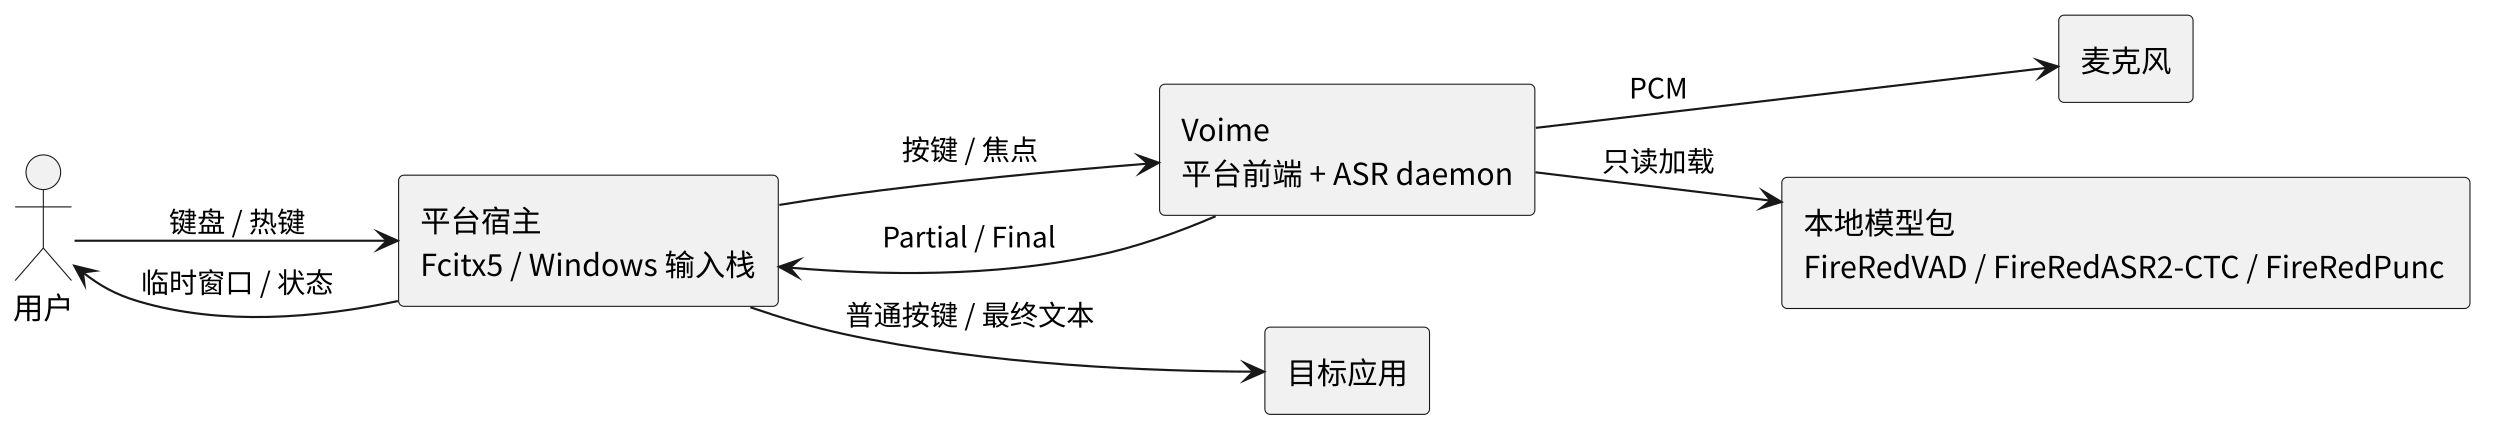
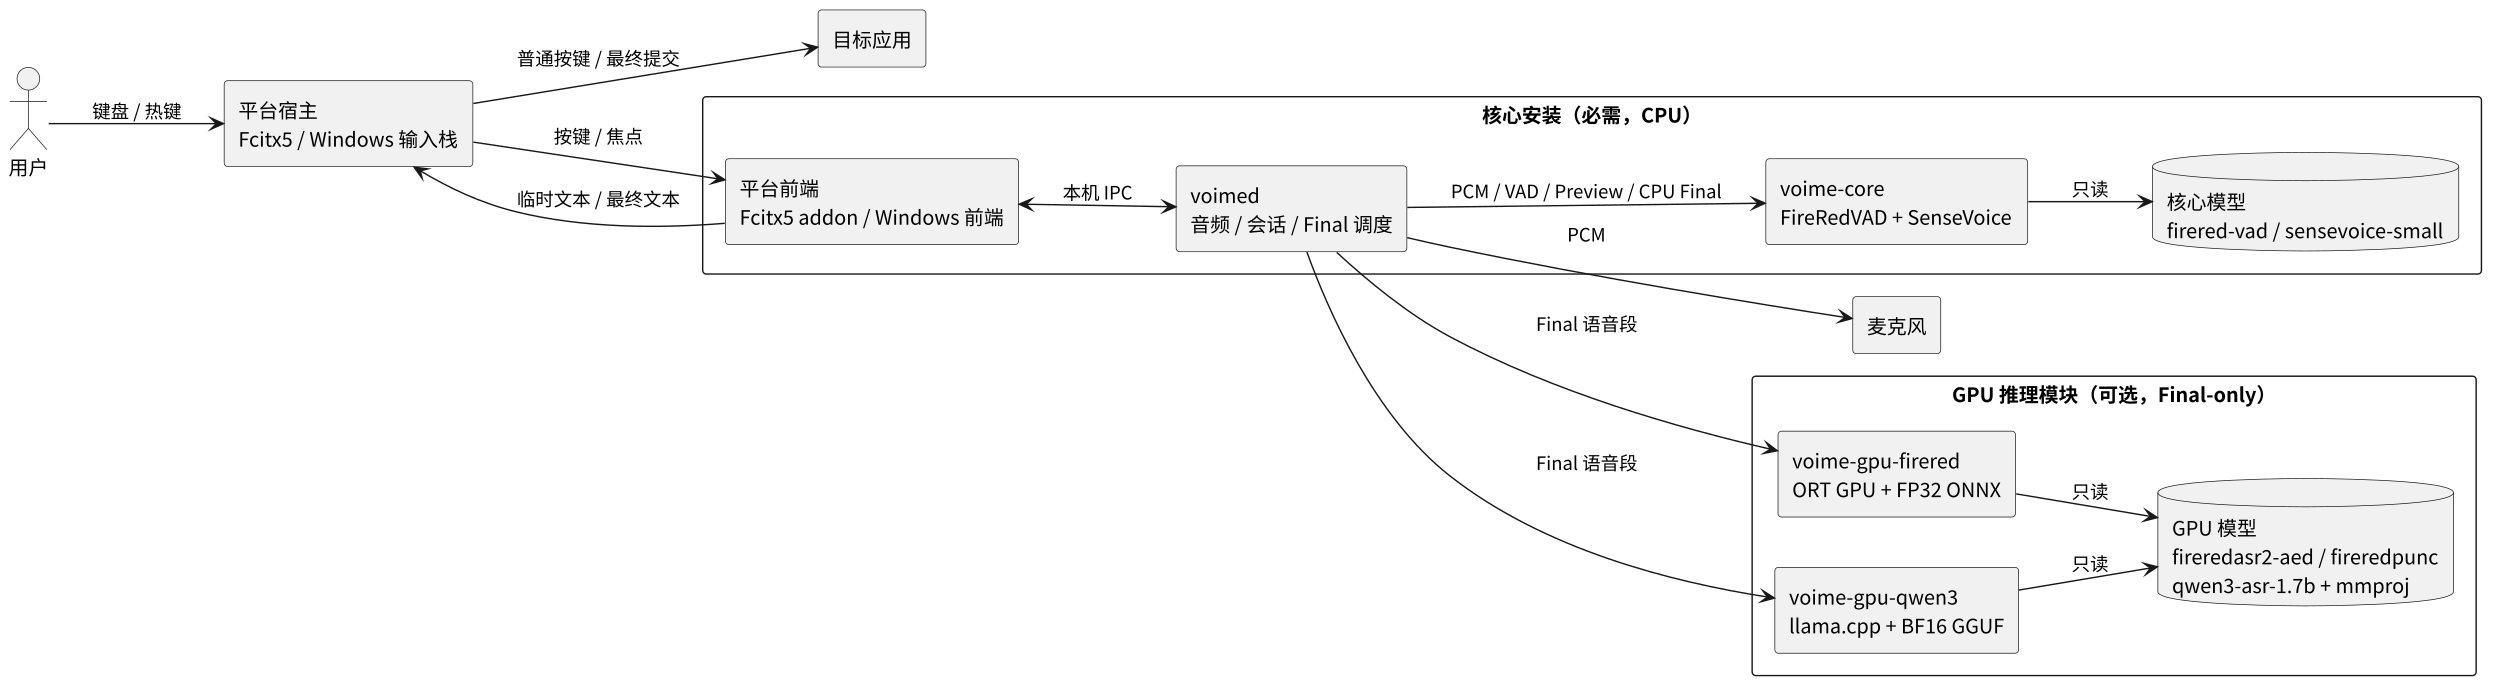
- <svg xmlns="http://www.w3.org/2000/svg" version="1.1" data-diagram-type="DESCRIPTION" style="width:1154px;height:205px;background:#FFFFFF;" width="1154px" height="205px" viewBox="0 0 1154 205" zoomAndPan="magnify" preserveAspectRatio="none" contentStyleType="text/css">
+ <svg xmlns="http://www.w3.org/2000/svg" version="1.1" data-diagram-type="DESCRIPTION" style="width:1762px;height:490px;background:#FFFFFF;" width="1762px" height="490px" viewBox="0 0 1762 490" zoomAndPan="magnify" preserveAspectRatio="none" contentStyleType="text/css">
  <defs />
  <g font-family="sans-serif" lengthAdjust="spacing">
-     <g class="entity" data-qualified-name="User" id="ent0001" data-source-line="6">
-       <ellipse cx="20" cy="79.5" rx="8" ry="8" fill="#F1F1F1" style="stroke:#181818;stroke-width:0.5;" />
-       <path d="M20,87.5 L20,114.5 M7,95.5 L33,95.5 M20,114.5 L7,129.5 M20,114.5 L33,129.5" style="stroke:#181818;stroke-width:0.5;" fill="none" />
-       <text x="6" y="147.24" fill="#000" font-size="14" textLength="28" font-family="'Noto Sans CJK SC'">用户</text>
+     <g class="cluster" data-qualified-name="........CPU." id="ent0005" data-source-line="12">
+       <rect x="495.26" y="68.14" width="1253.66" height="125" fill="none" style="stroke:#181818;stroke-width:1;" rx="2.5" ry="2.5" />
+       <text x="1044.593" y="86.38" fill="#000" font-size="14" textLength="154.993" font-weight="700" font-family="'Noto Sans CJK SC'">核心安装（必需，CPU）</text>
    </g>
-     <g class="entity" data-qualified-name="Host" id="ent0002" data-source-line="7">
-       <rect x="184" y="80.86" width="175.259" height="60.544" fill="#F1F1F1" style="stroke:#181818;stroke-width:0.5;" rx="2.5" ry="2.5" />
-       <text x="194" y="107.1" fill="#000" font-size="14" textLength="56" font-family="'Noto Sans CJK SC'">平台宿主</text>
-       <text x="194" y="127.372" fill="#000" font-size="14" textLength="155.259" font-family="'Noto Sans CJK SC'">Fcitx5 / Windows 输入栈</text>
+     <g class="cluster" data-qualified-name="GPU ........Final-only." id="ent0010" data-source-line="19">
+       <rect x="1234.91" y="265.14" width="510.28" height="211" fill="none" style="stroke:#181818;stroke-width:1;" rx="2.5" ry="2.5" />
+       <text x="1375.803" y="283.38" fill="#000" font-size="14" textLength="228.493" font-weight="700" font-family="'Noto Sans CJK SC'">GPU 推理模块（可选，Final-only）</text>
    </g>
-     <g class="entity" data-qualified-name="Voime" id="ent0003" data-source-line="8">
-       <rect x="535.26" y="38.86" width="173.229" height="60.544" fill="#F1F1F1" style="stroke:#181818;stroke-width:0.5;" rx="2.5" ry="2.5" />
-       <text x="545.26" y="65.1" fill="#000" font-size="14" textLength="41.104" font-family="'Noto Sans CJK SC'">Voime</text>
-       <text x="545.26" y="85.372" fill="#000" font-size="14" textLength="153.229" font-family="'Noto Sans CJK SC'">平台前端 + ASR daemon</text>
+     <g class="entity" data-qualified-name="........CPU..Frontend" id="ent0006" data-source-line="13">
+       <rect x="511.26" y="111.87" width="206.661" height="60.544" fill="#F1F1F1" style="stroke:#181818;stroke-width:0.5;" rx="2.5" ry="2.5" />
+       <text x="521.26" y="138.11" fill="#000" font-size="14" textLength="56" font-family="'Noto Sans CJK SC'">平台前端</text>
+       <text x="521.26" y="158.382" fill="#000" font-size="14" textLength="186.661" font-family="'Noto Sans CJK SC'">Fcitx5 addon / Windows 前端</text>
    </g>
-     <g class="entity" data-qualified-name="App" id="ent0004" data-source-line="9">
-       <rect x="583.87" y="151" width="76" height="40.272" fill="#F1F1F1" style="stroke:#181818;stroke-width:0.5;" rx="2.5" ry="2.5" />
-       <text x="593.87" y="177.24" fill="#000" font-size="14" textLength="56" font-family="'Noto Sans CJK SC'">目标应用</text>
+     <g class="entity" data-qualified-name="........CPU..Daemon" id="ent0007" data-source-line="14">
+       <rect x="828.92" y="116.87" width="162.631" height="60.544" fill="#F1F1F1" style="stroke:#181818;stroke-width:0.5;" rx="2.5" ry="2.5" />
+       <text x="838.92" y="143.11" fill="#000" font-size="14" textLength="49.028" font-family="'Noto Sans CJK SC'">voimed</text>
+       <text x="838.92" y="163.382" fill="#000" font-size="14" textLength="142.631" font-family="'Noto Sans CJK SC'">音频 / 会话 / Final 调度</text>
    </g>
-     <g class="entity" data-qualified-name="Mic" id="ent0005" data-source-line="10">
-       <rect x="950.32" y="7" width="62" height="40.272" fill="#F1F1F1" style="stroke:#181818;stroke-width:0.5;" rx="2.5" ry="2.5" />
-       <text x="960.32" y="33.24" fill="#000" font-size="14" textLength="42" font-family="'Noto Sans CJK SC'">麦克风</text>
+     <g class="entity" data-qualified-name="........CPU..Core" id="ent0008" data-source-line="15">
+       <rect x="1244.55" y="111.87" width="184.555" height="60.544" fill="#F1F1F1" style="stroke:#181818;stroke-width:0.5;" rx="2.5" ry="2.5" />
+       <text x="1254.55" y="138.11" fill="#000" font-size="14" textLength="74.018" font-family="'Noto Sans CJK SC'">voime-core</text>
+       <text x="1254.55" y="158.382" fill="#000" font-size="14" textLength="164.555" font-family="'Noto Sans CJK SC'">FireRedVAD + SenseVoice</text>
    </g>
-     <g class="entity" data-qualified-name="Models" id="ent0006" data-source-line="11">
-       <rect x="822.49" y="81.86" width="317.653" height="60.544" fill="#F1F1F1" style="stroke:#181818;stroke-width:0.5;" rx="2.5" ry="2.5" />
-       <text x="832.49" y="108.1" fill="#000" font-size="14" textLength="70" font-family="'Noto Sans CJK SC'">本地模型包</text>
-       <text x="832.49" y="128.372" fill="#000" font-size="14" textLength="297.653" font-family="'Noto Sans CJK SC'">FireRedVAD / FireRedASR2-CTC / FireRedPunc</text>
+     <g class="entity" data-qualified-name="........CPU..CoreModels" id="ent0009" data-source-line="16">
+       <path d="M1517.11,117.37 C1517.11,107.37 1625.019,107.37 1625.019,107.37 C1625.019,107.37 1732.927,107.37 1732.927,117.37 L1732.927,166.914 C1732.927,176.914 1625.019,176.914 1625.019,176.914 C1625.019,176.914 1517.11,176.914 1517.11,166.914 L1517.11,117.37" style="stroke:#181818;stroke-width:0.5;" fill="#F1F1F1" />
+       <path d="M1517.11,117.37 C1517.11,127.37 1625.019,127.37 1625.019,127.37 C1625.019,127.37 1732.927,127.37 1732.927,117.37" style="stroke:#181818;stroke-width:0.5;" fill="none" />
+       <text x="1527.11" y="147.61" fill="#000" font-size="14" textLength="56" font-family="'Noto Sans CJK SC'">核心模型</text>
+       <text x="1527.11" y="167.882" fill="#000" font-size="14" textLength="195.817" font-family="'Noto Sans CJK SC'">firered-vad / sensevoice-small</text>
    </g>
-     <g class="link" data-entity-1="ent0001" data-entity-2="ent0002" id="lnk7" data-source-line="13" data-link-type="dependency">
-       <path d="M34.42,111.13 C62.27,111.13 123.35,111.13 178.55,111.13" style="stroke:#181818;stroke-width:1;" fill="none" id="User-to-Host" />
-       <polygon points="183.55,111.13,174.55,107.13,178.55,111.13,174.55,115.13,183.55,111.13" fill="#181818" style="stroke:#181818;stroke-width:1;stroke-linejoin:miter;stroke-miterlimit:10;" />
-       <text x="78" y="107.21" fill="#000" font-size="13" textLength="62.92" font-family="'Noto Sans CJK SC'">键盘 / 热键</text>
+     <g class="entity" data-qualified-name="GPU ........Final-only..Firered" id="ent0011" data-source-line="20">
+       <rect x="1253.15" y="303.87" width="167.363" height="60.544" fill="#F1F1F1" style="stroke:#181818;stroke-width:0.5;" rx="2.5" ry="2.5" />
+       <text x="1263.15" y="330.11" fill="#000" font-size="14" textLength="118.594" font-family="'Noto Sans CJK SC'">voime-gpu-firered</text>
+       <text x="1263.15" y="350.382" fill="#000" font-size="14" textLength="147.363" font-family="'Noto Sans CJK SC'">ORT GPU + FP32 ONNX</text>
    </g>
-     <g class="link" data-entity-1="ent0002" data-entity-2="ent0001" id="lnk11" data-source-line="17" data-link-type="dependency">
-       <path d="M183.68,138.97 C146.29,146.84 102.43,150.54 64,139.13 C53.07,135.89 46.278,131.945 38.258,125.755" style="stroke:#181818;stroke-width:1;" fill="none" id="Host-to-User" />
-       <polygon points="34.3,122.7,38.981,131.366,38.258,125.755,43.869,125.032,34.3,122.7" fill="#181818" style="stroke:#181818;stroke-width:1;stroke-linejoin:miter;stroke-miterlimit:10;" />
-       <text x="65" y="135.21" fill="#000" font-size="13" textLength="88.92" font-family="'Noto Sans CJK SC'">临时窗口 / 状态</text>
+     <g class="entity" data-qualified-name="GPU ........Final-only..Qwen" id="ent0012" data-source-line="21">
+       <rect x="1250.91" y="399.87" width="171.829" height="60.544" fill="#F1F1F1" style="stroke:#181818;stroke-width:0.5;" rx="2.5" ry="2.5" />
+       <text x="1260.91" y="426.11" fill="#000" font-size="14" textLength="119.112" font-family="'Noto Sans CJK SC'">voime-gpu-qwen3</text>
+       <text x="1260.91" y="446.382" fill="#000" font-size="14" textLength="151.829" font-family="'Noto Sans CJK SC'">llama.cpp + BF16 GGUF</text>
    </g>
-     <g class="link" data-entity-1="ent0002" data-entity-2="ent0003" id="lnk8" data-source-line="14" data-link-type="dependency">
-       <path d="M359.75,94.59 C369.68,92.96 379.68,91.43 389.26,90.13 C437.27,83.65 486.186,79.029 529.896,75.529" style="stroke:#181818;stroke-width:1;" fill="none" id="Host-to-Voime" />
-       <polygon points="534.88,75.13,525.589,71.861,529.896,75.529,526.228,79.836,534.88,75.13" fill="#181818" style="stroke:#181818;stroke-width:1;stroke-linejoin:miter;stroke-miterlimit:10;" />
-       <text x="416.26" y="73.89" fill="#000" font-size="13" textLength="62.92" font-family="'Noto Sans CJK SC'">按键 / 焦点</text>
+     <g class="entity" data-qualified-name="GPU ........Final-only..GpuModels" id="ent0013" data-source-line="22">
+       <path d="M1520.85,347.23 C1520.85,337.23 1625.021,337.23 1625.021,337.23 C1625.021,337.23 1729.191,337.23 1729.191,347.23 L1729.191,417.046 C1729.191,427.046 1625.021,427.046 1625.021,427.046 C1625.021,427.046 1520.85,427.046 1520.85,417.046 L1520.85,347.23" style="stroke:#181818;stroke-width:0.5;" fill="#F1F1F1" />
+       <path d="M1520.85,347.23 C1520.85,357.23 1625.021,357.23 1625.021,357.23 C1625.021,357.23 1729.191,357.23 1729.191,347.23" style="stroke:#181818;stroke-width:0.5;" fill="none" />
+       <text x="1530.85" y="377.47" fill="#000" font-size="14" textLength="59.738" font-family="'Noto Sans CJK SC'">GPU 模型</text>
+       <text x="1530.85" y="397.742" fill="#000" font-size="14" textLength="188.341" font-family="'Noto Sans CJK SC'">fireredasr2-aed / fireredpunc</text>
+       <text x="1530.85" y="418.014" fill="#000" font-size="14" textLength="168.055" font-family="'Noto Sans CJK SC'">qwen3-asr-1.7b + mmproj</text>
    </g>
-     <g class="link" data-entity-1="ent0003" data-entity-2="ent0002" id="lnk9" data-source-line="15" data-link-type="dependency">
-       <path d="M561.14,99.81 C543.6,107.33 524.06,114.31 505.26,118.13 C457.74,127.79 408.642,127.27 364.582,123.56" style="stroke:#181818;stroke-width:1;" fill="none" id="Voime-to-Host" />
-       <polygon points="359.6,123.14,368.233,127.881,364.582,123.56,368.904,119.909,359.6,123.14" fill="#181818" style="stroke:#181818;stroke-width:1;stroke-linejoin:miter;stroke-miterlimit:10;" />
-       <text x="407.26" y="114.21" fill="#000" font-size="13" textLength="80.691" font-family="'Noto Sans CJK SC'">Partial / Final</text>
+     <g class="entity" data-qualified-name="User" id="ent0001" data-source-line="7">
+       <ellipse cx="20" cy="55.5" rx="8" ry="8" fill="#F1F1F1" style="stroke:#181818;stroke-width:0.5;" />
+       <path d="M20,63.5 L20,90.5 M7,71.5 L33,71.5 M20,90.5 L7,105.5 M20,90.5 L33,105.5" style="stroke:#181818;stroke-width:0.5;" fill="none" />
+       <text x="6" y="123.24" fill="#000" font-size="14" textLength="28" font-family="'Noto Sans CJK SC'">用户</text>
    </g>
-     <g class="link" data-entity-1="ent0002" data-entity-2="ent0004" id="lnk10" data-source-line="16" data-link-type="dependency">
-       <path d="M346.37,141.84 C360.4,146.67 375.13,151.07 389.26,154.13 C456.64,168.73 532.35,171.392 578.51,171.562" style="stroke:#181818;stroke-width:1;" fill="none" id="Host-to-App" />
-       <polygon points="583.51,171.58,574.525,167.547,578.51,171.562,574.495,175.547,583.51,171.58" fill="#181818" style="stroke:#181818;stroke-width:1;stroke-linejoin:miter;stroke-miterlimit:10;" />
-       <text x="390.26" y="150.21" fill="#000" font-size="13" textLength="114.92" font-family="'Noto Sans CJK SC'">普通按键 / 最终文本</text>
+     <g class="entity" data-qualified-name="Host" id="ent0002" data-source-line="8">
+       <rect x="158" y="56.87" width="175.259" height="60.544" fill="#F1F1F1" style="stroke:#181818;stroke-width:0.5;" rx="2.5" ry="2.5" />
+       <text x="168" y="83.11" fill="#000" font-size="14" textLength="56" font-family="'Noto Sans CJK SC'">平台宿主</text>
+       <text x="168" y="103.382" fill="#000" font-size="14" textLength="155.259" font-family="'Noto Sans CJK SC'">Fcitx5 / Windows 输入栈</text>
    </g>
-     <g class="link" data-entity-1="ent0003" data-entity-2="ent0005" id="lnk12" data-source-line="18" data-link-type="dependency">
-       <path d="M708.94,59.02 C786.82,49.87 892.174,37.493 944.944,31.293" style="stroke:#181818;stroke-width:1;" fill="none" id="Voime-to-Mic" />
-       <polygon points="949.91,30.71,940.505,27.788,944.944,31.293,941.438,35.733,949.91,30.71" fill="#181818" style="stroke:#181818;stroke-width:1;stroke-linejoin:miter;stroke-miterlimit:10;" />
-       <text x="751.99" y="45.47" fill="#000" font-size="13" textLength="27.079" font-family="'Noto Sans CJK SC'">PCM</text>
+     <g class="entity" data-qualified-name="App" id="ent0003" data-source-line="9">
+       <rect x="576.59" y="7" width="76" height="40.272" fill="#F1F1F1" style="stroke:#181818;stroke-width:0.5;" rx="2.5" ry="2.5" />
+       <text x="586.59" y="33.24" fill="#000" font-size="14" textLength="56" font-family="'Noto Sans CJK SC'">目标应用</text>
    </g>
-     <g class="link" data-entity-1="ent0003" data-entity-2="ent0006" id="lnk13" data-source-line="19" data-link-type="dependency">
-       <path d="M708.74,79.54 C718.77,80.76 728.85,81.97 738.49,83.13 C765.57,86.4 789.386,89.264 817.296,92.614" style="stroke:#181818;stroke-width:1;" fill="none" id="Voime-to-Models" />
-       <polygon points="822.26,93.21,813.801,88.166,817.296,92.614,812.847,96.109,822.26,93.21" fill="#181818" style="stroke:#181818;stroke-width:1;stroke-linejoin:miter;stroke-miterlimit:10;" />
-       <text x="739.49" y="79.21" fill="#000" font-size="13" textLength="52" font-family="'Noto Sans CJK SC'">只读加载</text>
+     <g class="entity" data-qualified-name="Mic" id="ent0004" data-source-line="10">
+       <rect x="1305.83" y="209" width="62" height="40.272" fill="#F1F1F1" style="stroke:#181818;stroke-width:0.5;" rx="2.5" ry="2.5" />
+       <text x="1315.83" y="235.24" fill="#000" font-size="14" textLength="42" font-family="'Noto Sans CJK SC'">麦克风</text>
+     </g>
+     <g class="link" data-entity-1="ent0001" data-entity-2="ent0002" id="lnk14" data-source-line="25" data-link-type="dependency">
+       <path d="M34.32,87.14 C58.39,87.14 105.97,87.14 152.53,87.14" style="stroke:#181818;stroke-width:1;" fill="none" id="User-to-Host" />
+       <polygon points="157.53,87.14,148.53,83.14,152.53,87.14,148.53,91.14,157.53,87.14" fill="#181818" style="stroke:#181818;stroke-width:1;stroke-linejoin:miter;stroke-miterlimit:10;" />
+       <text x="65" y="83.22" fill="#000" font-size="13" textLength="62.92" font-family="'Noto Sans CJK SC'">键盘 / 热键</text>
+     </g>
+     <g class="link" data-entity-1="ent0002" data-entity-2="ent0006" id="lnk15" data-source-line="26" data-link-type="dependency">
+       <path d="M333.59,100.17 C386.79,108.15 450.175,117.649 506.015,126.019" style="stroke:#181818;stroke-width:1;" fill="none" id="Host-to-Frontend" />
+       <polygon points="510.96,126.76,502.652,121.47,506.015,126.019,501.466,129.382,510.96,126.76" fill="#181818" style="stroke:#181818;stroke-width:1;stroke-linejoin:miter;stroke-miterlimit:10;" />
+       <text x="390.26" y="101.01" fill="#000" font-size="13" textLength="62.92" font-family="'Noto Sans CJK SC'">按键 / 焦点</text>
+     </g>
+     <g class="link" data-entity-1="ent0006" data-entity-2="ent0002" id="lnk16" data-source-line="27" data-link-type="dependency">
+       <path d="M510.84,157.4 C465.05,161.05 410.82,161 363.26,149.14 C338.23,142.9 316.972,132.718 296.192,120.408" style="stroke:#181818;stroke-width:1;" fill="none" id="Frontend-to-Host" />
+       <polygon points="291.89,117.86,297.595,125.889,296.192,120.408,301.672,119.006,291.89,117.86" fill="#181818" style="stroke:#181818;stroke-width:1;stroke-linejoin:miter;stroke-miterlimit:10;" />
+       <text x="364.26" y="145.22" fill="#000" font-size="13" textLength="114.92" font-family="'Noto Sans CJK SC'">临时文本 / 最终文本</text>
+     </g>
+     <g class="link" data-entity-1="ent0002" data-entity-2="ent0003" id="lnk17" data-source-line="28" data-link-type="dependency">
+       <path d="M333.59,72.92 C410.74,60.31 514.776,43.297 571.336,34.047" style="stroke:#181818;stroke-width:1;" fill="none" id="Host-to-App" />
+       <polygon points="576.27,33.24,566.742,30.745,571.336,34.047,568.034,38.64,576.27,33.24" fill="#181818" style="stroke:#181818;stroke-width:1;stroke-linejoin:miter;stroke-miterlimit:10;" />
+       <text x="364.26" y="46.08" fill="#000" font-size="13" textLength="114.92" font-family="'Noto Sans CJK SC'">普通按键 / 最终提交</text>
+     </g>
+     <g class="link" data-entity-1="ent0006" data-entity-2="ent0007" id="lnk18" data-source-line="29" data-link-type="dependency">
+       <path d="M723.289,143.976 C759.509,144.596 789.681,145.105 823.801,145.685" style="stroke:#181818;stroke-width:1;" fill="none" id="Frontend-Daemon" />
+       <polygon points="718.29,143.89,727.22,148.043,723.289,143.976,727.357,140.045,718.29,143.89" fill="#181818" style="stroke:#181818;stroke-width:1;stroke-linejoin:miter;stroke-miterlimit:10;" />
+       <polygon points="828.8,145.77,819.869,141.618,823.801,145.685,819.733,149.616,828.8,145.77" fill="#181818" style="stroke:#181818;stroke-width:1;stroke-linejoin:miter;stroke-miterlimit:10;" />
+       <text x="748.92" y="140.57" fill="#000" font-size="13" textLength="49.244" font-family="'Noto Sans CJK SC'">本机 IPC</text>
+     </g>
+     <g class="link" data-entity-1="ent0007" data-entity-2="ent0008" id="lnk19" data-source-line="30" data-link-type="dependency">
+       <path d="M991.85,146.19 C1063.76,145.34 1163.99,144.159 1239.1,143.279" style="stroke:#181818;stroke-width:1;" fill="none" id="Daemon-to-Core" />
+       <polygon points="1244.1,143.22,1235.054,139.326,1239.1,143.279,1235.147,147.325,1244.1,143.22" fill="#181818" style="stroke:#181818;stroke-width:1;stroke-linejoin:miter;stroke-miterlimit:10;" />
+       <text x="1022.55" y="139.7" fill="#000" font-size="13" textLength="191.113" font-family="'Noto Sans CJK SC'">PCM / VAD / Preview / CPU Final</text>
+     </g>
+     <g class="link" data-entity-1="ent0008" data-entity-2="ent0009" id="lnk20" data-source-line="31" data-link-type="dependency">
+       <path d="M1429.56,142.14 C1457.36,142.14 1483.13,142.14 1511.84,142.14" style="stroke:#181818;stroke-width:1;" fill="none" id="Core-to-CoreModels" />
+       <polygon points="1516.84,142.14,1507.84,138.14,1511.84,142.14,1507.84,146.14,1516.84,142.14" fill="#181818" style="stroke:#181818;stroke-width:1;stroke-linejoin:miter;stroke-miterlimit:10;" />
+       <text x="1460.11" y="138.22" fill="#000" font-size="13" textLength="26" font-family="'Noto Sans CJK SC'">只读</text>
+     </g>
+     <g class="link" data-entity-1="ent0007" data-entity-2="ent0004" id="lnk21" data-source-line="32" data-link-type="dependency">
+       <path d="M991.83,167.52 C1001.81,169.85 1011.9,172.12 1021.55,174.14 C1125.1,195.85 1244.139,215.014 1300.419,223.734" style="stroke:#181818;stroke-width:1;" fill="none" id="Daemon-to-Mic" />
+       <polygon points="1305.36,224.5,1297.079,219.169,1300.419,223.734,1295.854,227.075,1305.36,224.5" fill="#181818" style="stroke:#181818;stroke-width:1;stroke-linejoin:miter;stroke-miterlimit:10;" />
+       <text x="1104.55" y="170.22" fill="#000" font-size="13" textLength="27.079" font-family="'Noto Sans CJK SC'">PCM</text>
+     </g>
+     <g class="link" data-entity-1="ent0007" data-entity-2="ent0011" id="lnk22" data-source-line="33" data-link-type="dependency">
+       <path d="M942.16,177.89 C963.07,197.22 992.14,221.38 1021.55,237.14 C1095.16,276.58 1182.368,301.487 1247.788,316.567" style="stroke:#181818;stroke-width:1;" fill="none" id="Daemon-to-Firered" />
+       <polygon points="1252.66,317.69,1244.788,311.771,1247.788,316.567,1242.992,319.566,1252.66,317.69" fill="#181818" style="stroke:#181818;stroke-width:1;stroke-linejoin:miter;stroke-miterlimit:10;" />
+       <text x="1082.55" y="233.22" fill="#000" font-size="13" textLength="71.604" font-family="'Noto Sans CJK SC'">Final 语音段</text>
+     </g>
+     <g class="link" data-entity-1="ent0007" data-entity-2="ent0012" id="lnk23" data-source-line="34" data-link-type="dependency">
+       <path d="M921.1,177.61 C936.15,219.28 968.77,293.59 1021.55,335.14 C1087.84,387.32 1177.58,410.149 1245.67,420.769" style="stroke:#181818;stroke-width:1;" fill="none" id="Daemon-to-Qwen" />
+       <polygon points="1250.61,421.54,1242.334,416.201,1245.67,420.769,1241.101,424.105,1250.61,421.54" fill="#181818" style="stroke:#181818;stroke-width:1;stroke-linejoin:miter;stroke-miterlimit:10;" />
+       <text x="1082.55" y="331.22" fill="#000" font-size="13" textLength="71.604" font-family="'Noto Sans CJK SC'">Final 语音段</text>
+     </g>
+     <g class="link" data-entity-1="ent0011" data-entity-2="ent0013" id="lnk24" data-source-line="35" data-link-type="dependency">
+       <path d="M1420.99,348.09 C1452.1,353.31 1482.889,358.473 1515.609,363.963" style="stroke:#181818;stroke-width:1;" fill="none" id="Firered-to-GpuModels" />
+       <polygon points="1520.54,364.79,1512.326,359.356,1515.609,363.963,1511.002,367.246,1520.54,364.79" fill="#181818" style="stroke:#181818;stroke-width:1;stroke-linejoin:miter;stroke-miterlimit:10;" />
+       <text x="1460.11" y="351.35" fill="#000" font-size="13" textLength="26" font-family="'Noto Sans CJK SC'">只读</text>
+     </g>
+     <g class="link" data-entity-1="ent0012" data-entity-2="ent0013" id="lnk25" data-source-line="36" data-link-type="dependency">
+       <path d="M1422.92,415.87 C1453.57,410.73 1483.559,405.696 1515.599,400.326" style="stroke:#181818;stroke-width:1;" fill="none" id="Qwen-to-GpuModels" />
+       <polygon points="1520.53,399.5,1510.993,397.043,1515.599,400.326,1512.315,404.933,1520.53,399.5" fill="#181818" style="stroke:#181818;stroke-width:1;stroke-linejoin:miter;stroke-miterlimit:10;" />
+       <text x="1460.11" y="402.22" fill="#000" font-size="13" textLength="26" font-family="'Noto Sans CJK SC'">只读</text>
    </g>
  </g>
</svg>
